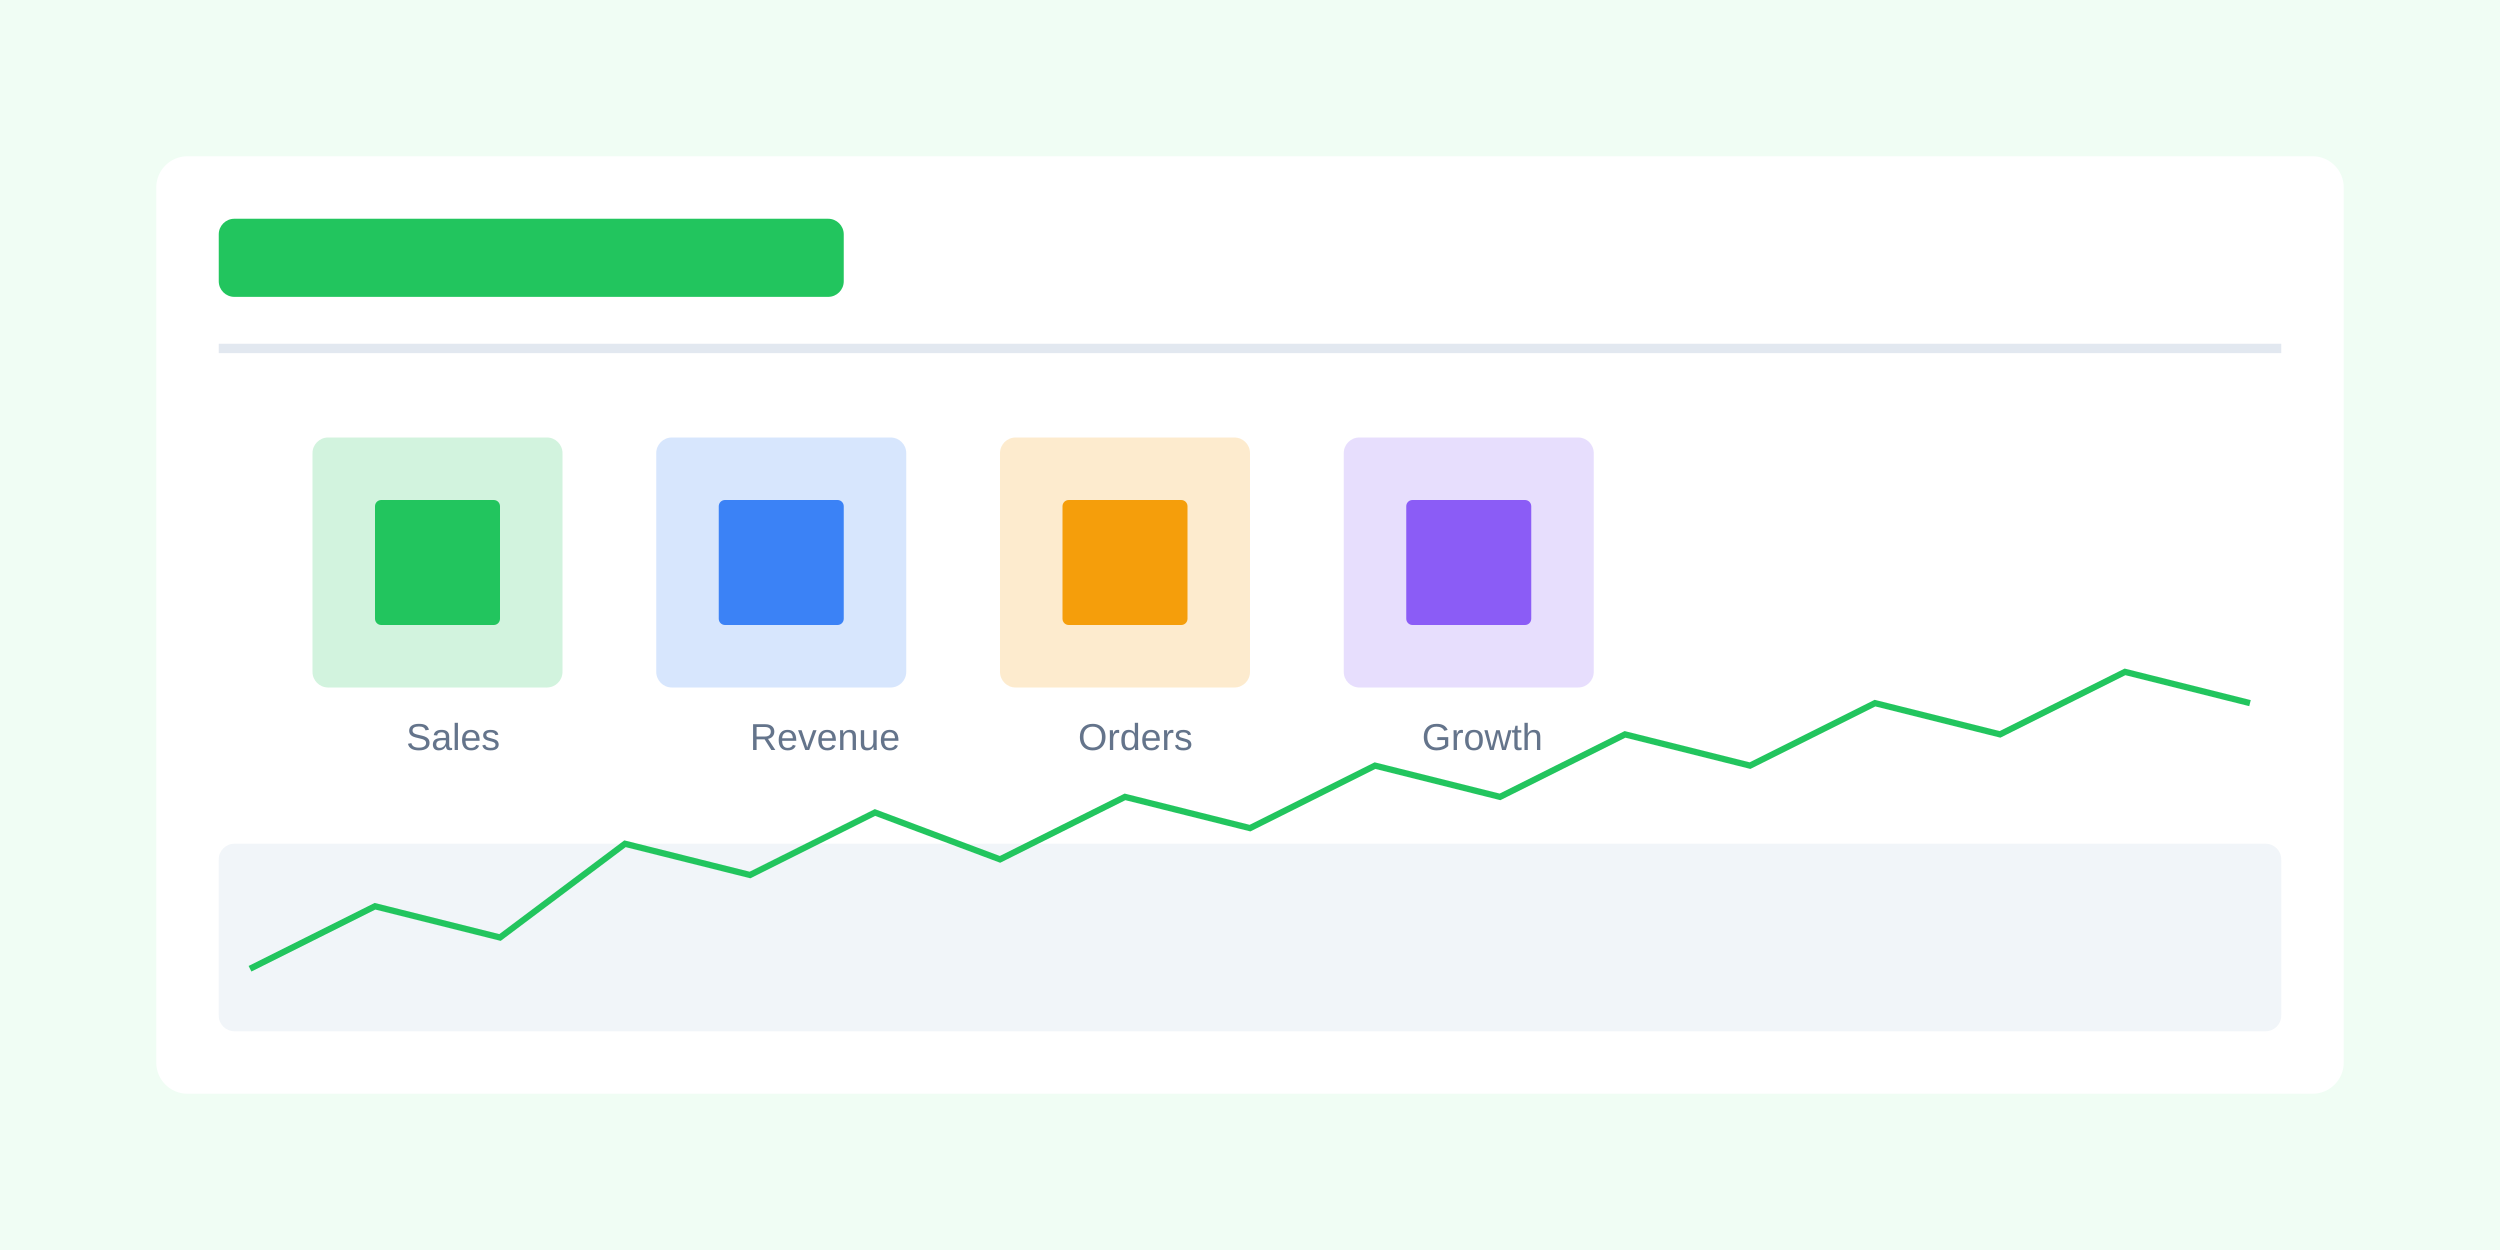
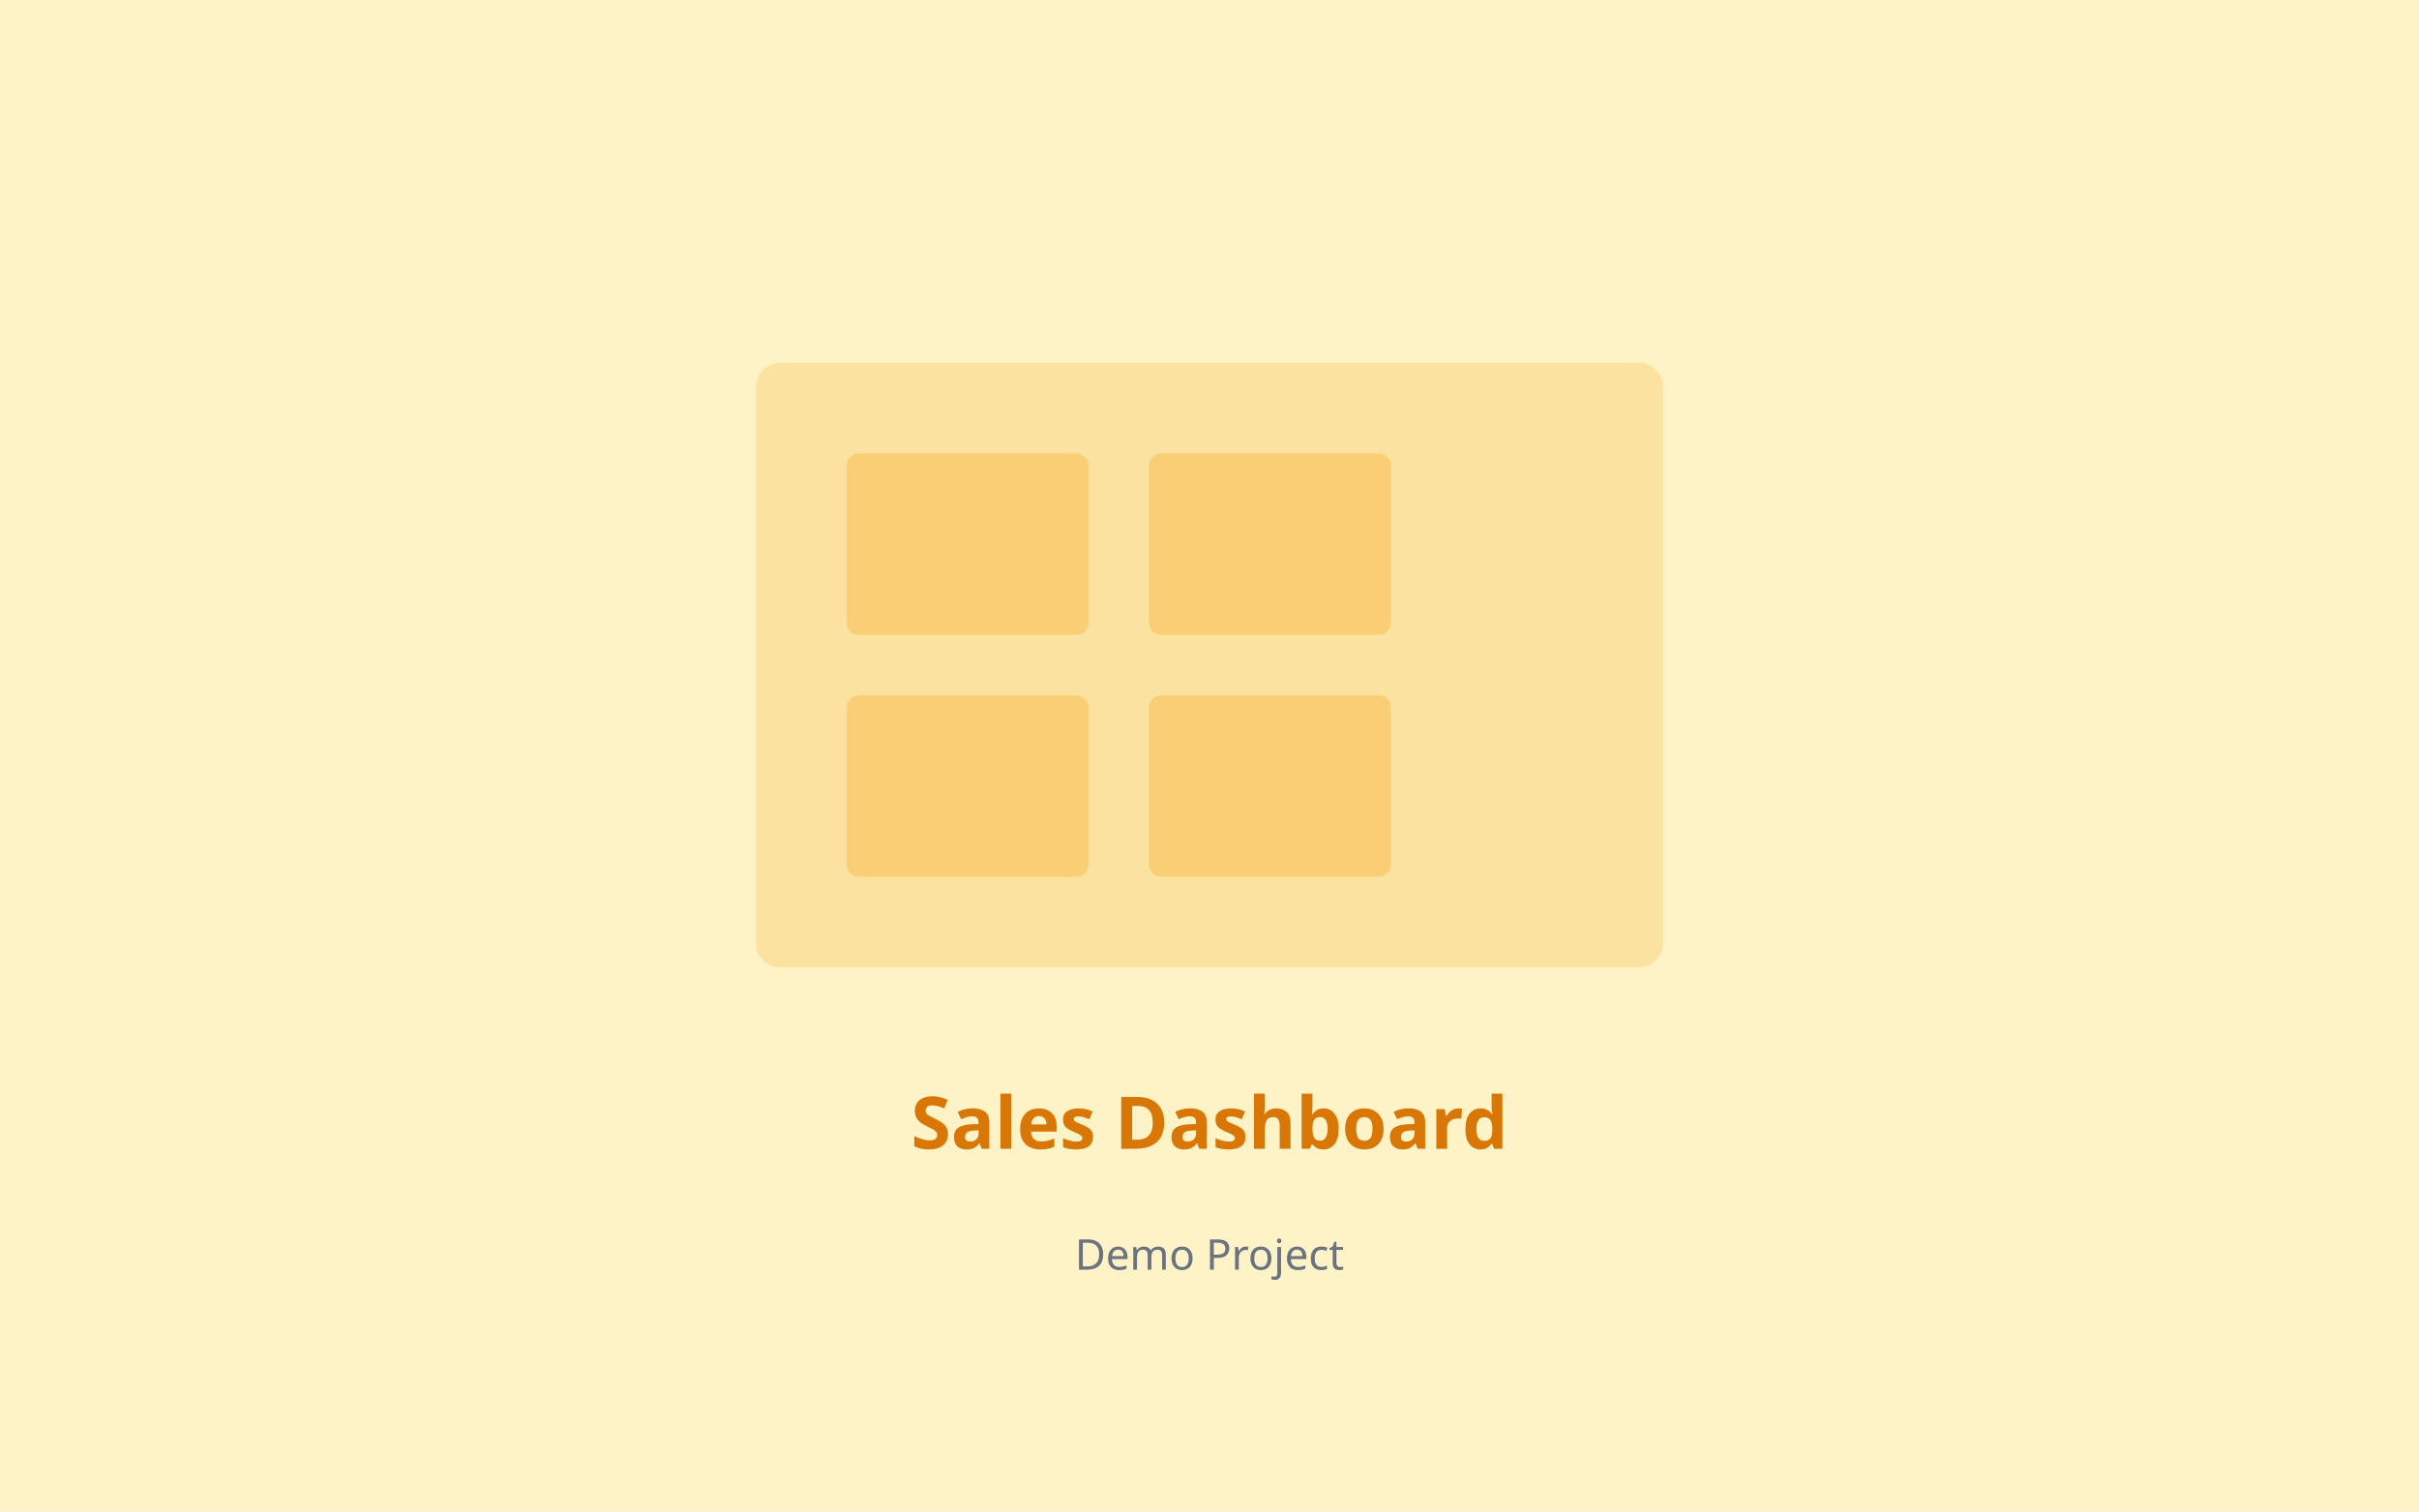
- <svg xmlns="http://www.w3.org/2000/svg" width="800" height="400" viewBox="0 0 800 400" fill="none">
-   <rect width="800" height="400" fill="#F0FDF4" />
-   <rect x="50" y="50" width="700" height="300" rx="10" fill="white" />
-   <rect x="70" y="70" width="200" height="25" rx="5" fill="#22C55E" />
-   <rect x="70" y="110" width="660" height="3" fill="#E2E8F0" />
-   <rect x="100" y="140" width="80" height="80" rx="5" fill="#22C55E" fill-opacity="0.2" />
-   <rect x="120" y="160" width="40" height="40" rx="2" fill="#22C55E" />
-   <text x="130" y="240" font-family="Arial" font-size="12" fill="#64748B">Sales</text>
-   <rect x="210" y="140" width="80" height="80" rx="5" fill="#3B82F6" fill-opacity="0.2" />
-   <rect x="230" y="160" width="40" height="40" rx="2" fill="#3B82F6" />
-   <text x="240" y="240" font-family="Arial" font-size="12" fill="#64748B">Revenue</text>
-   <rect x="320" y="140" width="80" height="80" rx="5" fill="#F59E0B" fill-opacity="0.2" />
-   <rect x="340" y="160" width="40" height="40" rx="2" fill="#F59E0B" />
-   <text x="345" y="240" font-family="Arial" font-size="12" fill="#64748B">Orders</text>
-   <rect x="430" y="140" width="80" height="80" rx="5" fill="#8B5CF6" fill-opacity="0.2" />
-   <rect x="450" y="160" width="40" height="40" rx="2" fill="#8B5CF6" />
-   <text x="455" y="240" font-family="Arial" font-size="12" fill="#64748B">Growth</text>
-   <rect x="70" y="270" width="660" height="60" rx="5" fill="#F1F5F9" />
-   <path d="M80 310 L120 290 L160 300 L200 270 L240 280 L280 260 L320 275 L360 255 L400 265 L440 245 L480 255 L520 235 L560 245 L600 225 L640 235 L680 215 L720 225" stroke="#22C55E" stroke-width="2" fill="none" />
+ <svg xmlns="http://www.w3.org/2000/svg" viewBox="0 0 800 500" fill="none">
+   <rect width="800" height="500" fill="#FEF3C7" />
+   <rect x="250" y="120" width="300" height="200" rx="8" fill="#F59E0B" opacity="0.2" />
+   <rect x="280" y="150" width="80" height="60" rx="4" fill="#F59E0B" opacity="0.3" />
+   <rect x="380" y="150" width="80" height="60" rx="4" fill="#F59E0B" opacity="0.3" />
+   <rect x="280" y="230" width="80" height="60" rx="4" fill="#F59E0B" opacity="0.3" />
+   <rect x="380" y="230" width="80" height="60" rx="4" fill="#F59E0B" opacity="0.3" />
+   <text x="400" y="380" text-anchor="middle" font-family="system-ui" font-size="24" font-weight="600" fill="#D97706">Sales Dashboard</text>
+   <text x="400" y="420" text-anchor="middle" font-family="system-ui" font-size="14" fill="#6B7280">Demo Project</text>
</svg>
